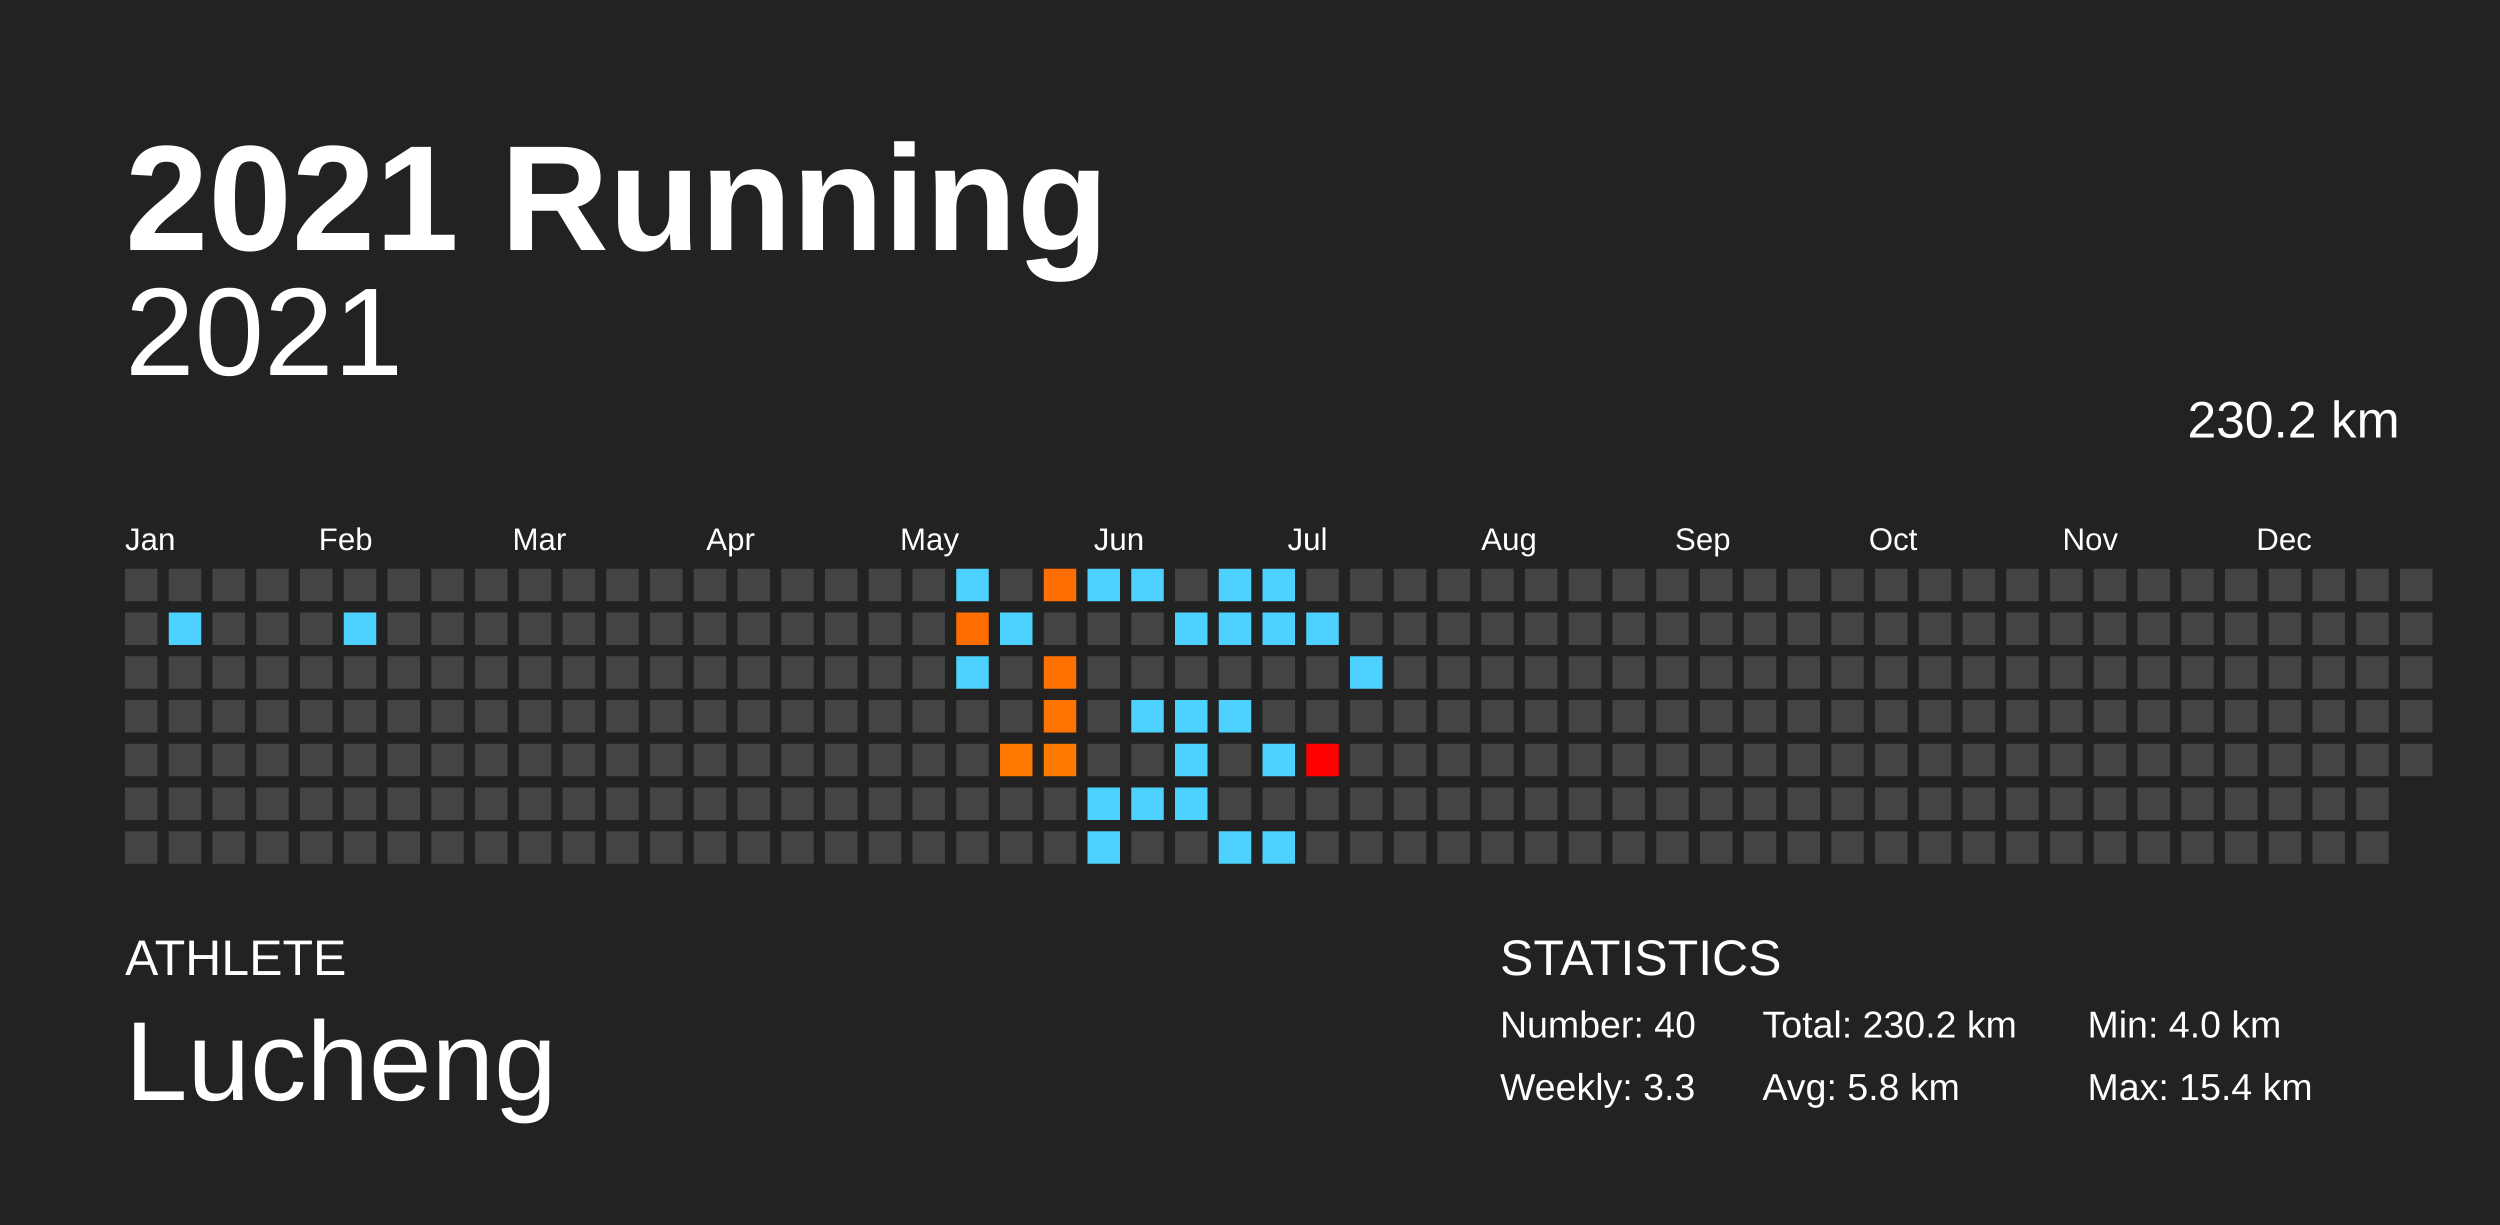
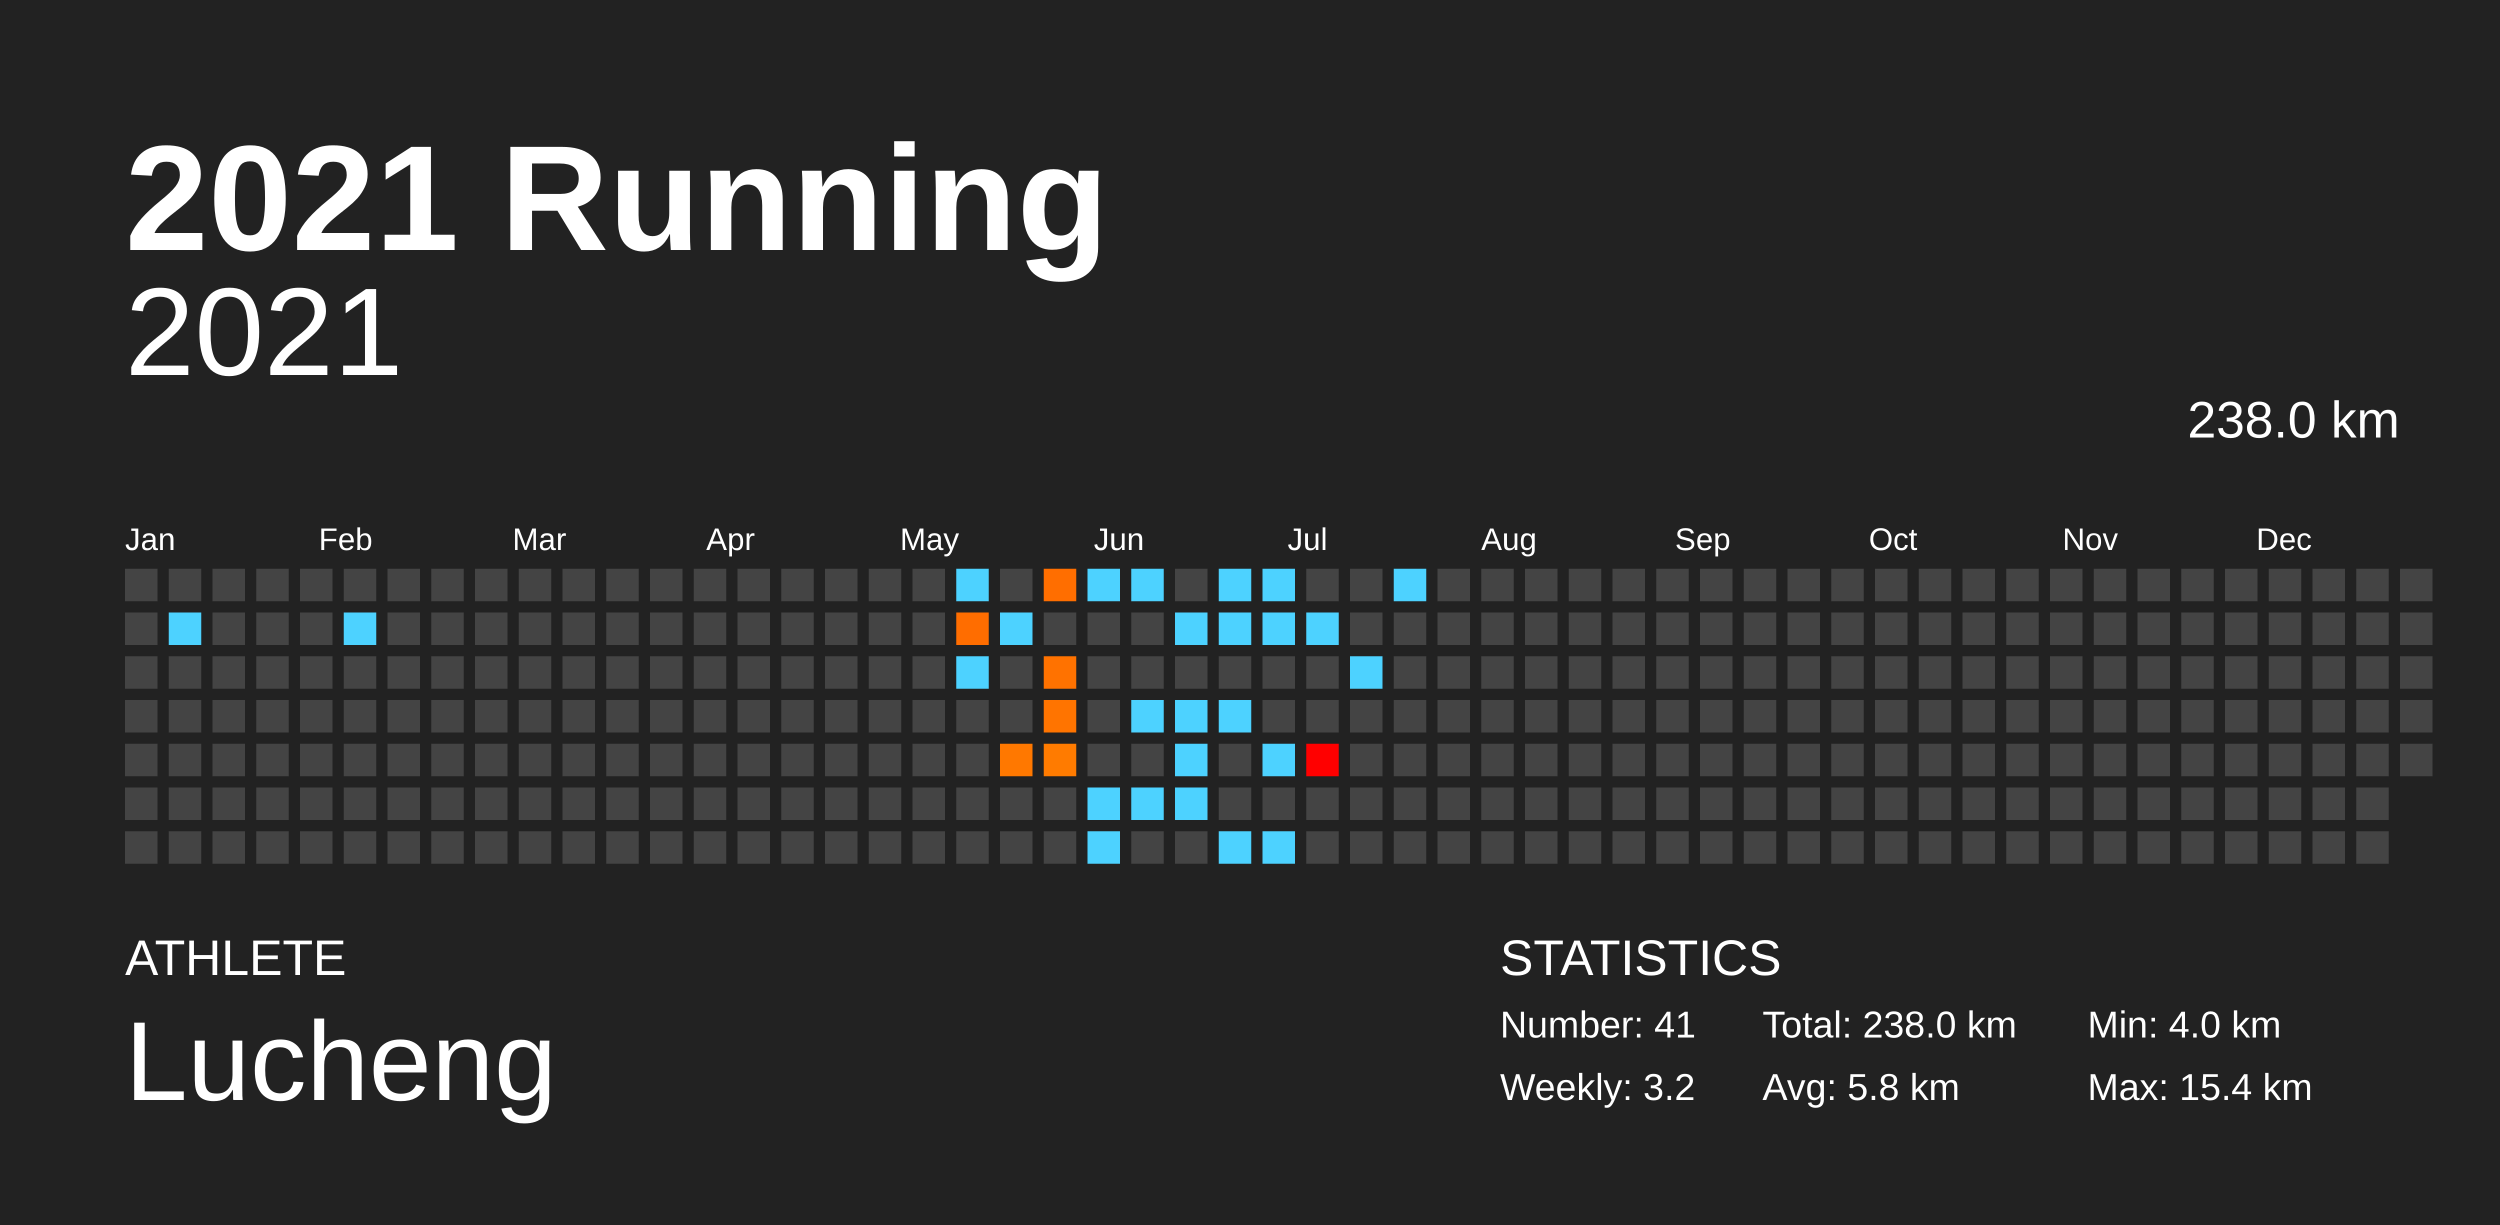
<svg xmlns="http://www.w3.org/2000/svg" baseProfile="full" height="98mm" version="1.1" viewBox="0,0,200,98" width="200mm">
  <defs />
  <rect fill="#222222" height="98" width="200" x="0" y="0" />
  <text fill="#FFFFFF" style="font-size:12px; font-family:Arial; font-weight:bold;" x="10" y="20">2021 Running</text>
  <text fill="#FFFFFF" style="font-size:4px; font-family:Arial" x="10" y="78">ATHLETE</text>
  <text fill="#FFFFFF" style="font-size:9px; font-family:Arial" x="10" y="88">Lucheng</text>
  <text fill="#FFFFFF" style="font-size:4px; font-family:Arial" x="120" y="78">STATISTICS</text>
-   <text fill="#FFFFFF" style="font-size:3px; font-family:Arial" x="120" y="83">Number: 40</text>
-   <text fill="#FFFFFF" style="font-size:3px; font-family:Arial" x="120" y="88">Weekly: 3.3</text>
-   <text fill="#FFFFFF" style="font-size:3px; font-family:Arial" x="141" y="83">Total: 230.2 km</text>
+   <text fill="#FFFFFF" style="font-size:3px; font-family:Arial" x="120" y="83">Number: 41</text>
+   <text fill="#FFFFFF" style="font-size:3px; font-family:Arial" x="120" y="88">Weekly: 3.2</text>
+   <text fill="#FFFFFF" style="font-size:3px; font-family:Arial" x="141" y="83">Total: 238.0 km</text>
  <text fill="#FFFFFF" style="font-size:3px; font-family:Arial" x="141" y="88">Avg: 5.8 km</text>
  <text fill="#FFFFFF" style="font-size:3px; font-family:Arial" x="167" y="83">Min: 4.0 km</text>
  <text fill="#FFFFFF" style="font-size:3px; font-family:Arial" x="167" y="88">Max: 15.4 km</text>
  <text alignment-baseline="hanging" fill="#FFFFFF" style="font-size:10.0px; font-family:Arial;" x="10" y="30">2021</text>
-   <text alignment-baseline="hanging" fill="#FFFFFF" style="font-size:4.125px; font-family:Arial;" x="175" y="35">230.2 km</text>
+   <text alignment-baseline="hanging" fill="#FFFFFF" style="font-size:4.125px; font-family:Arial;" x="175" y="35">238.0 km</text>
  <text fill="#FFFFFF" style="font-size:2.5px; font-family:Arial" x="10.0" y="44">Jan</text>
  <text fill="#FFFFFF" style="font-size:2.5px; font-family:Arial" x="25.5" y="44">Feb</text>
  <text fill="#FFFFFF" style="font-size:2.5px; font-family:Arial" x="41.0" y="44">Mar</text>
  <text fill="#FFFFFF" style="font-size:2.5px; font-family:Arial" x="56.5" y="44">Apr</text>
  <text fill="#FFFFFF" style="font-size:2.5px; font-family:Arial" x="72.0" y="44">May</text>
  <text fill="#FFFFFF" style="font-size:2.5px; font-family:Arial" x="87.5" y="44">Jun</text>
  <text fill="#FFFFFF" style="font-size:2.5px; font-family:Arial" x="103.0" y="44">Jul</text>
  <text fill="#FFFFFF" style="font-size:2.5px; font-family:Arial" x="118.5" y="44">Aug</text>
  <text fill="#FFFFFF" style="font-size:2.5px; font-family:Arial" x="134.0" y="44">Sep</text>
  <text fill="#FFFFFF" style="font-size:2.5px; font-family:Arial" x="149.5" y="44">Oct</text>
  <text fill="#FFFFFF" style="font-size:2.5px; font-family:Arial" x="165.0" y="44">Nov</text>
  <text fill="#FFFFFF" style="font-size:2.5px; font-family:Arial" x="180.5" y="44">Dec</text>
  <rect fill="#444444" height="2.6" width="2.6" x="10.0" y="45.5" />
  <rect fill="#444444" height="2.6" width="2.6" x="10.0" y="49.0" />
  <rect fill="#444444" height="2.6" width="2.6" x="10.0" y="52.5" />
  <rect fill="#444444" height="2.6" width="2.6" x="10.0" y="56.0" />
  <rect fill="#444444" height="2.6" width="2.6" x="10.0" y="59.5" />
  <rect fill="#444444" height="2.6" width="2.6" x="10.0" y="63.0" />
  <rect fill="#444444" height="2.6" width="2.6" x="10.0" y="66.5" />
  <rect fill="#444444" height="2.6" width="2.6" x="13.5" y="45.5" />
  <rect fill="#4dd2ff" height="2.6" width="2.6" x="13.5" y="49.0" />
  <rect fill="#444444" height="2.6" width="2.6" x="13.5" y="52.5" />
  <rect fill="#444444" height="2.6" width="2.6" x="13.5" y="56.0" />
  <rect fill="#444444" height="2.6" width="2.6" x="13.5" y="59.5" />
  <rect fill="#444444" height="2.6" width="2.6" x="13.5" y="63.0" />
  <rect fill="#444444" height="2.6" width="2.6" x="13.5" y="66.5" />
  <rect fill="#444444" height="2.6" width="2.6" x="17.0" y="45.5" />
  <rect fill="#444444" height="2.6" width="2.6" x="17.0" y="49.0" />
  <rect fill="#444444" height="2.6" width="2.6" x="17.0" y="52.5" />
  <rect fill="#444444" height="2.6" width="2.6" x="17.0" y="56.0" />
  <rect fill="#444444" height="2.6" width="2.6" x="17.0" y="59.5" />
  <rect fill="#444444" height="2.6" width="2.6" x="17.0" y="63.0" />
  <rect fill="#444444" height="2.6" width="2.6" x="17.0" y="66.5" />
  <rect fill="#444444" height="2.6" width="2.6" x="20.5" y="45.5" />
  <rect fill="#444444" height="2.6" width="2.6" x="20.5" y="49.0" />
  <rect fill="#444444" height="2.6" width="2.6" x="20.5" y="52.5" />
  <rect fill="#444444" height="2.6" width="2.6" x="20.5" y="56.0" />
  <rect fill="#444444" height="2.6" width="2.6" x="20.5" y="59.5" />
  <rect fill="#444444" height="2.6" width="2.6" x="20.5" y="63.0" />
  <rect fill="#444444" height="2.6" width="2.6" x="20.5" y="66.5" />
  <rect fill="#444444" height="2.6" width="2.6" x="24.0" y="45.5" />
  <rect fill="#444444" height="2.6" width="2.6" x="24.0" y="49.0" />
  <rect fill="#444444" height="2.6" width="2.6" x="24.0" y="52.5" />
  <rect fill="#444444" height="2.6" width="2.6" x="24.0" y="56.0" />
  <rect fill="#444444" height="2.6" width="2.6" x="24.0" y="59.5" />
  <rect fill="#444444" height="2.6" width="2.6" x="24.0" y="63.0" />
  <rect fill="#444444" height="2.6" width="2.6" x="24.0" y="66.5" />
  <rect fill="#444444" height="2.6" width="2.6" x="27.5" y="45.5" />
  <rect fill="#4dd2ff" height="2.6" width="2.6" x="27.5" y="49.0" />
  <rect fill="#444444" height="2.6" width="2.6" x="27.5" y="52.5" />
  <rect fill="#444444" height="2.6" width="2.6" x="27.5" y="56.0" />
  <rect fill="#444444" height="2.6" width="2.6" x="27.5" y="59.5" />
  <rect fill="#444444" height="2.6" width="2.6" x="27.5" y="63.0" />
  <rect fill="#444444" height="2.6" width="2.6" x="27.5" y="66.5" />
  <rect fill="#444444" height="2.6" width="2.6" x="31.0" y="45.5" />
  <rect fill="#444444" height="2.6" width="2.6" x="31.0" y="49.0" />
  <rect fill="#444444" height="2.6" width="2.6" x="31.0" y="52.5" />
  <rect fill="#444444" height="2.6" width="2.6" x="31.0" y="56.0" />
  <rect fill="#444444" height="2.6" width="2.6" x="31.0" y="59.5" />
  <rect fill="#444444" height="2.6" width="2.6" x="31.0" y="63.0" />
  <rect fill="#444444" height="2.6" width="2.6" x="31.0" y="66.5" />
  <rect fill="#444444" height="2.6" width="2.6" x="34.5" y="45.5" />
  <rect fill="#444444" height="2.6" width="2.6" x="34.5" y="49.0" />
  <rect fill="#444444" height="2.6" width="2.6" x="34.5" y="52.5" />
  <rect fill="#444444" height="2.6" width="2.6" x="34.5" y="56.0" />
  <rect fill="#444444" height="2.6" width="2.6" x="34.5" y="59.5" />
  <rect fill="#444444" height="2.6" width="2.6" x="34.5" y="63.0" />
  <rect fill="#444444" height="2.6" width="2.6" x="34.5" y="66.5" />
  <rect fill="#444444" height="2.6" width="2.6" x="38.0" y="45.5" />
  <rect fill="#444444" height="2.6" width="2.6" x="38.0" y="49.0" />
  <rect fill="#444444" height="2.6" width="2.6" x="38.0" y="52.5" />
  <rect fill="#444444" height="2.6" width="2.6" x="38.0" y="56.0" />
  <rect fill="#444444" height="2.6" width="2.6" x="38.0" y="59.5" />
  <rect fill="#444444" height="2.6" width="2.6" x="38.0" y="63.0" />
  <rect fill="#444444" height="2.6" width="2.6" x="38.0" y="66.5" />
  <rect fill="#444444" height="2.6" width="2.6" x="41.5" y="45.5" />
  <rect fill="#444444" height="2.6" width="2.6" x="41.5" y="49.0" />
  <rect fill="#444444" height="2.6" width="2.6" x="41.5" y="52.5" />
  <rect fill="#444444" height="2.6" width="2.6" x="41.5" y="56.0" />
  <rect fill="#444444" height="2.6" width="2.6" x="41.5" y="59.5" />
  <rect fill="#444444" height="2.6" width="2.6" x="41.5" y="63.0" />
  <rect fill="#444444" height="2.6" width="2.6" x="41.5" y="66.5" />
  <rect fill="#444444" height="2.6" width="2.6" x="45.0" y="45.5" />
  <rect fill="#444444" height="2.6" width="2.6" x="45.0" y="49.0" />
  <rect fill="#444444" height="2.6" width="2.6" x="45.0" y="52.5" />
  <rect fill="#444444" height="2.6" width="2.6" x="45.0" y="56.0" />
  <rect fill="#444444" height="2.6" width="2.6" x="45.0" y="59.5" />
  <rect fill="#444444" height="2.6" width="2.6" x="45.0" y="63.0" />
  <rect fill="#444444" height="2.6" width="2.6" x="45.0" y="66.5" />
  <rect fill="#444444" height="2.6" width="2.6" x="48.5" y="45.5" />
  <rect fill="#444444" height="2.6" width="2.6" x="48.5" y="49.0" />
  <rect fill="#444444" height="2.6" width="2.6" x="48.5" y="52.5" />
  <rect fill="#444444" height="2.6" width="2.6" x="48.5" y="56.0" />
  <rect fill="#444444" height="2.6" width="2.6" x="48.5" y="59.5" />
  <rect fill="#444444" height="2.6" width="2.6" x="48.5" y="63.0" />
  <rect fill="#444444" height="2.6" width="2.6" x="48.5" y="66.5" />
  <rect fill="#444444" height="2.6" width="2.6" x="52.0" y="45.5" />
  <rect fill="#444444" height="2.6" width="2.6" x="52.0" y="49.0" />
  <rect fill="#444444" height="2.6" width="2.6" x="52.0" y="52.5" />
  <rect fill="#444444" height="2.6" width="2.6" x="52.0" y="56.0" />
  <rect fill="#444444" height="2.6" width="2.6" x="52.0" y="59.5" />
  <rect fill="#444444" height="2.6" width="2.6" x="52.0" y="63.0" />
  <rect fill="#444444" height="2.6" width="2.6" x="52.0" y="66.5" />
  <rect fill="#444444" height="2.6" width="2.6" x="55.5" y="45.5" />
  <rect fill="#444444" height="2.6" width="2.6" x="55.5" y="49.0" />
  <rect fill="#444444" height="2.6" width="2.6" x="55.5" y="52.5" />
  <rect fill="#444444" height="2.6" width="2.6" x="55.5" y="56.0" />
  <rect fill="#444444" height="2.6" width="2.6" x="55.5" y="59.5" />
  <rect fill="#444444" height="2.6" width="2.6" x="55.5" y="63.0" />
  <rect fill="#444444" height="2.6" width="2.6" x="55.5" y="66.5" />
  <rect fill="#444444" height="2.6" width="2.6" x="59.0" y="45.5" />
  <rect fill="#444444" height="2.6" width="2.6" x="59.0" y="49.0" />
  <rect fill="#444444" height="2.6" width="2.6" x="59.0" y="52.5" />
  <rect fill="#444444" height="2.6" width="2.6" x="59.0" y="56.0" />
  <rect fill="#444444" height="2.6" width="2.6" x="59.0" y="59.5" />
  <rect fill="#444444" height="2.6" width="2.6" x="59.0" y="63.0" />
  <rect fill="#444444" height="2.6" width="2.6" x="59.0" y="66.5" />
  <rect fill="#444444" height="2.6" width="2.6" x="62.5" y="45.5" />
  <rect fill="#444444" height="2.6" width="2.6" x="62.5" y="49.0" />
  <rect fill="#444444" height="2.6" width="2.6" x="62.5" y="52.5" />
  <rect fill="#444444" height="2.6" width="2.6" x="62.5" y="56.0" />
  <rect fill="#444444" height="2.6" width="2.6" x="62.5" y="59.5" />
  <rect fill="#444444" height="2.6" width="2.6" x="62.5" y="63.0" />
  <rect fill="#444444" height="2.6" width="2.6" x="62.5" y="66.5" />
  <rect fill="#444444" height="2.6" width="2.6" x="66.0" y="45.5" />
  <rect fill="#444444" height="2.6" width="2.6" x="66.0" y="49.0" />
  <rect fill="#444444" height="2.6" width="2.6" x="66.0" y="52.5" />
  <rect fill="#444444" height="2.6" width="2.6" x="66.0" y="56.0" />
  <rect fill="#444444" height="2.6" width="2.6" x="66.0" y="59.5" />
  <rect fill="#444444" height="2.6" width="2.6" x="66.0" y="63.0" />
  <rect fill="#444444" height="2.6" width="2.6" x="66.0" y="66.5" />
  <rect fill="#444444" height="2.6" width="2.6" x="69.5" y="45.5" />
  <rect fill="#444444" height="2.6" width="2.6" x="69.5" y="49.0" />
  <rect fill="#444444" height="2.6" width="2.6" x="69.5" y="52.5" />
  <rect fill="#444444" height="2.6" width="2.6" x="69.5" y="56.0" />
  <rect fill="#444444" height="2.6" width="2.6" x="69.5" y="59.5" />
  <rect fill="#444444" height="2.6" width="2.6" x="69.5" y="63.0" />
  <rect fill="#444444" height="2.6" width="2.6" x="69.5" y="66.5" />
  <rect fill="#444444" height="2.6" width="2.6" x="73.0" y="45.5" />
  <rect fill="#444444" height="2.6" width="2.6" x="73.0" y="49.0" />
  <rect fill="#444444" height="2.6" width="2.6" x="73.0" y="52.5" />
  <rect fill="#444444" height="2.6" width="2.6" x="73.0" y="56.0" />
  <rect fill="#444444" height="2.6" width="2.6" x="73.0" y="59.5" />
  <rect fill="#444444" height="2.6" width="2.6" x="73.0" y="63.0" />
  <rect fill="#444444" height="2.6" width="2.6" x="73.0" y="66.5" />
  <rect fill="#4dd2ff" height="2.6" width="2.6" x="76.5" y="45.5" />
  <rect fill="#ff6d00" height="2.6" width="2.6" x="76.5" y="49.0" />
  <rect fill="#4dd2ff" height="2.6" width="2.6" x="76.5" y="52.5" />
  <rect fill="#444444" height="2.6" width="2.6" x="76.5" y="56.0" />
  <rect fill="#444444" height="2.6" width="2.6" x="76.5" y="59.5" />
  <rect fill="#444444" height="2.6" width="2.6" x="76.5" y="63.0" />
  <rect fill="#444444" height="2.6" width="2.6" x="76.5" y="66.5" />
  <rect fill="#444444" height="2.6" width="2.6" x="80.0" y="45.5" />
  <rect fill="#4dd2ff" height="2.6" width="2.6" x="80.0" y="49.0" />
  <rect fill="#444444" height="2.6" width="2.6" x="80.0" y="52.5" />
  <rect fill="#444444" height="2.6" width="2.6" x="80.0" y="56.0" />
  <rect fill="#ff7800" height="2.6" width="2.6" x="80.0" y="59.5" />
  <rect fill="#444444" height="2.6" width="2.6" x="80.0" y="63.0" />
  <rect fill="#444444" height="2.6" width="2.6" x="80.0" y="66.5" />
  <rect fill="#ff6e00" height="2.6" width="2.6" x="83.5" y="45.5" />
  <rect fill="#444444" height="2.6" width="2.6" x="83.5" y="49.0" />
  <rect fill="#ff7200" height="2.6" width="2.6" x="83.5" y="52.5" />
  <rect fill="#ff7400" height="2.6" width="2.6" x="83.5" y="56.0" />
  <rect fill="#ff7b00" height="2.6" width="2.6" x="83.5" y="59.5" />
  <rect fill="#444444" height="2.6" width="2.6" x="83.5" y="63.0" />
  <rect fill="#444444" height="2.6" width="2.6" x="83.5" y="66.5" />
  <rect fill="#4dd2ff" height="2.6" width="2.6" x="87.0" y="45.5" />
  <rect fill="#444444" height="2.6" width="2.6" x="87.0" y="49.0" />
  <rect fill="#444444" height="2.6" width="2.6" x="87.0" y="52.5" />
  <rect fill="#444444" height="2.6" width="2.6" x="87.0" y="56.0" />
  <rect fill="#444444" height="2.6" width="2.6" x="87.0" y="59.5" />
  <rect fill="#4dd2ff" height="2.6" width="2.6" x="87.0" y="63.0" />
  <rect fill="#4dd2ff" height="2.6" width="2.6" x="87.0" y="66.5" />
  <rect fill="#4dd2ff" height="2.6" width="2.6" x="90.5" y="45.5" />
  <rect fill="#444444" height="2.6" width="2.6" x="90.5" y="49.0" />
  <rect fill="#444444" height="2.6" width="2.6" x="90.5" y="52.5" />
  <rect fill="#4dd2ff" height="2.6" width="2.6" x="90.5" y="56.0" />
  <rect fill="#444444" height="2.6" width="2.6" x="90.5" y="59.5" />
  <rect fill="#4dd2ff" height="2.6" width="2.6" x="90.5" y="63.0" />
  <rect fill="#444444" height="2.6" width="2.6" x="90.5" y="66.5" />
  <rect fill="#444444" height="2.6" width="2.6" x="94.0" y="45.5" />
  <rect fill="#4dd2ff" height="2.6" width="2.6" x="94.0" y="49.0" />
  <rect fill="#444444" height="2.6" width="2.6" x="94.0" y="52.5" />
  <rect fill="#4dd2ff" height="2.6" width="2.6" x="94.0" y="56.0" />
  <rect fill="#4dd2ff" height="2.6" width="2.6" x="94.0" y="59.5" />
  <rect fill="#4dd2ff" height="2.6" width="2.6" x="94.0" y="63.0" />
  <rect fill="#444444" height="2.6" width="2.6" x="94.0" y="66.5" />
  <rect fill="#4dd2ff" height="2.6" width="2.6" x="97.5" y="45.5" />
  <rect fill="#4dd2ff" height="2.6" width="2.6" x="97.5" y="49.0" />
  <rect fill="#444444" height="2.6" width="2.6" x="97.5" y="52.5" />
  <rect fill="#4dd2ff" height="2.6" width="2.6" x="97.5" y="56.0" />
  <rect fill="#444444" height="2.6" width="2.6" x="97.5" y="59.5" />
  <rect fill="#444444" height="2.6" width="2.6" x="97.5" y="63.0" />
  <rect fill="#4dd2ff" height="2.6" width="2.6" x="97.5" y="66.5" />
  <rect fill="#4dd2ff" height="2.6" width="2.6" x="101.0" y="45.5" />
  <rect fill="#4dd2ff" height="2.6" width="2.6" x="101.0" y="49.0" />
  <rect fill="#444444" height="2.6" width="2.6" x="101.0" y="52.5" />
  <rect fill="#444444" height="2.6" width="2.6" x="101.0" y="56.0" />
  <rect fill="#4dd2ff" height="2.6" width="2.6" x="101.0" y="59.5" />
  <rect fill="#444444" height="2.6" width="2.6" x="101.0" y="63.0" />
  <rect fill="#4dd2ff" height="2.6" width="2.6" x="101.0" y="66.5" />
  <rect fill="#444444" height="2.6" width="2.6" x="104.5" y="45.5" />
  <rect fill="#4dd2ff" height="2.6" width="2.6" x="104.5" y="49.0" />
  <rect fill="#444444" height="2.6" width="2.6" x="104.5" y="52.5" />
  <rect fill="#444444" height="2.6" width="2.6" x="104.5" y="56.0" />
  <rect fill="#ff0000" height="2.6" width="2.6" x="104.5" y="59.5" />
  <rect fill="#444444" height="2.6" width="2.6" x="104.5" y="63.0" />
  <rect fill="#444444" height="2.6" width="2.6" x="104.5" y="66.5" />
  <rect fill="#444444" height="2.6" width="2.6" x="108.0" y="45.5" />
  <rect fill="#444444" height="2.6" width="2.6" x="108.0" y="49.0" />
  <rect fill="#4dd2ff" height="2.6" width="2.6" x="108.0" y="52.5" />
  <rect fill="#444444" height="2.6" width="2.6" x="108.0" y="56.0" />
  <rect fill="#444444" height="2.6" width="2.6" x="108.0" y="59.5" />
  <rect fill="#444444" height="2.6" width="2.6" x="108.0" y="63.0" />
  <rect fill="#444444" height="2.6" width="2.6" x="108.0" y="66.5" />
-   <rect fill="#444444" height="2.6" width="2.6" x="111.5" y="45.5" />
+   <rect fill="#4dd2ff" height="2.6" width="2.6" x="111.5" y="45.5" />
  <rect fill="#444444" height="2.6" width="2.6" x="111.5" y="49.0" />
  <rect fill="#444444" height="2.6" width="2.6" x="111.5" y="52.5" />
  <rect fill="#444444" height="2.6" width="2.6" x="111.5" y="56.0" />
  <rect fill="#444444" height="2.6" width="2.6" x="111.5" y="59.5" />
  <rect fill="#444444" height="2.6" width="2.6" x="111.5" y="63.0" />
  <rect fill="#444444" height="2.6" width="2.6" x="111.5" y="66.5" />
  <rect fill="#444444" height="2.6" width="2.6" x="115.0" y="45.5" />
  <rect fill="#444444" height="2.6" width="2.6" x="115.0" y="49.0" />
  <rect fill="#444444" height="2.6" width="2.6" x="115.0" y="52.5" />
  <rect fill="#444444" height="2.6" width="2.6" x="115.0" y="56.0" />
  <rect fill="#444444" height="2.6" width="2.6" x="115.0" y="59.5" />
  <rect fill="#444444" height="2.6" width="2.6" x="115.0" y="63.0" />
  <rect fill="#444444" height="2.6" width="2.6" x="115.0" y="66.5" />
  <rect fill="#444444" height="2.6" width="2.6" x="118.5" y="45.5" />
  <rect fill="#444444" height="2.6" width="2.6" x="118.5" y="49.0" />
  <rect fill="#444444" height="2.6" width="2.6" x="118.5" y="52.5" />
  <rect fill="#444444" height="2.6" width="2.6" x="118.5" y="56.0" />
  <rect fill="#444444" height="2.6" width="2.6" x="118.5" y="59.5" />
  <rect fill="#444444" height="2.6" width="2.6" x="118.5" y="63.0" />
  <rect fill="#444444" height="2.6" width="2.6" x="118.5" y="66.5" />
  <rect fill="#444444" height="2.6" width="2.6" x="122.0" y="45.5" />
  <rect fill="#444444" height="2.6" width="2.6" x="122.0" y="49.0" />
  <rect fill="#444444" height="2.6" width="2.6" x="122.0" y="52.5" />
  <rect fill="#444444" height="2.6" width="2.6" x="122.0" y="56.0" />
  <rect fill="#444444" height="2.6" width="2.6" x="122.0" y="59.5" />
  <rect fill="#444444" height="2.6" width="2.6" x="122.0" y="63.0" />
  <rect fill="#444444" height="2.6" width="2.6" x="122.0" y="66.5" />
  <rect fill="#444444" height="2.6" width="2.6" x="125.5" y="45.5" />
  <rect fill="#444444" height="2.6" width="2.6" x="125.5" y="49.0" />
  <rect fill="#444444" height="2.6" width="2.6" x="125.5" y="52.5" />
  <rect fill="#444444" height="2.6" width="2.6" x="125.5" y="56.0" />
  <rect fill="#444444" height="2.6" width="2.6" x="125.5" y="59.5" />
  <rect fill="#444444" height="2.6" width="2.6" x="125.5" y="63.0" />
  <rect fill="#444444" height="2.6" width="2.6" x="125.5" y="66.5" />
  <rect fill="#444444" height="2.6" width="2.6" x="129.0" y="45.5" />
  <rect fill="#444444" height="2.6" width="2.6" x="129.0" y="49.0" />
  <rect fill="#444444" height="2.6" width="2.6" x="129.0" y="52.5" />
  <rect fill="#444444" height="2.6" width="2.6" x="129.0" y="56.0" />
  <rect fill="#444444" height="2.6" width="2.6" x="129.0" y="59.5" />
  <rect fill="#444444" height="2.6" width="2.6" x="129.0" y="63.0" />
  <rect fill="#444444" height="2.6" width="2.6" x="129.0" y="66.5" />
  <rect fill="#444444" height="2.6" width="2.6" x="132.5" y="45.5" />
  <rect fill="#444444" height="2.6" width="2.6" x="132.5" y="49.0" />
  <rect fill="#444444" height="2.6" width="2.6" x="132.5" y="52.5" />
  <rect fill="#444444" height="2.6" width="2.6" x="132.5" y="56.0" />
  <rect fill="#444444" height="2.6" width="2.6" x="132.5" y="59.5" />
  <rect fill="#444444" height="2.6" width="2.6" x="132.5" y="63.0" />
  <rect fill="#444444" height="2.6" width="2.6" x="132.5" y="66.5" />
  <rect fill="#444444" height="2.6" width="2.6" x="136.0" y="45.5" />
  <rect fill="#444444" height="2.6" width="2.6" x="136.0" y="49.0" />
  <rect fill="#444444" height="2.6" width="2.6" x="136.0" y="52.5" />
  <rect fill="#444444" height="2.6" width="2.6" x="136.0" y="56.0" />
  <rect fill="#444444" height="2.6" width="2.6" x="136.0" y="59.5" />
  <rect fill="#444444" height="2.6" width="2.6" x="136.0" y="63.0" />
  <rect fill="#444444" height="2.6" width="2.6" x="136.0" y="66.5" />
  <rect fill="#444444" height="2.6" width="2.6" x="139.5" y="45.5" />
  <rect fill="#444444" height="2.6" width="2.6" x="139.5" y="49.0" />
  <rect fill="#444444" height="2.6" width="2.6" x="139.5" y="52.5" />
  <rect fill="#444444" height="2.6" width="2.6" x="139.5" y="56.0" />
  <rect fill="#444444" height="2.6" width="2.6" x="139.5" y="59.5" />
  <rect fill="#444444" height="2.6" width="2.6" x="139.5" y="63.0" />
  <rect fill="#444444" height="2.6" width="2.6" x="139.5" y="66.5" />
  <rect fill="#444444" height="2.6" width="2.6" x="143.0" y="45.5" />
  <rect fill="#444444" height="2.6" width="2.6" x="143.0" y="49.0" />
  <rect fill="#444444" height="2.6" width="2.6" x="143.0" y="52.5" />
  <rect fill="#444444" height="2.6" width="2.6" x="143.0" y="56.0" />
  <rect fill="#444444" height="2.6" width="2.6" x="143.0" y="59.5" />
  <rect fill="#444444" height="2.6" width="2.6" x="143.0" y="63.0" />
  <rect fill="#444444" height="2.6" width="2.6" x="143.0" y="66.5" />
  <rect fill="#444444" height="2.6" width="2.6" x="146.5" y="45.5" />
  <rect fill="#444444" height="2.6" width="2.6" x="146.5" y="49.0" />
  <rect fill="#444444" height="2.6" width="2.6" x="146.5" y="52.5" />
  <rect fill="#444444" height="2.6" width="2.6" x="146.5" y="56.0" />
  <rect fill="#444444" height="2.6" width="2.6" x="146.5" y="59.5" />
  <rect fill="#444444" height="2.6" width="2.6" x="146.5" y="63.0" />
  <rect fill="#444444" height="2.6" width="2.6" x="146.5" y="66.5" />
  <rect fill="#444444" height="2.6" width="2.6" x="150.0" y="45.5" />
  <rect fill="#444444" height="2.6" width="2.6" x="150.0" y="49.0" />
  <rect fill="#444444" height="2.6" width="2.6" x="150.0" y="52.5" />
  <rect fill="#444444" height="2.6" width="2.6" x="150.0" y="56.0" />
  <rect fill="#444444" height="2.6" width="2.6" x="150.0" y="59.5" />
  <rect fill="#444444" height="2.6" width="2.6" x="150.0" y="63.0" />
  <rect fill="#444444" height="2.6" width="2.6" x="150.0" y="66.5" />
  <rect fill="#444444" height="2.6" width="2.6" x="153.5" y="45.5" />
  <rect fill="#444444" height="2.6" width="2.6" x="153.5" y="49.0" />
  <rect fill="#444444" height="2.6" width="2.6" x="153.5" y="52.5" />
  <rect fill="#444444" height="2.6" width="2.6" x="153.5" y="56.0" />
  <rect fill="#444444" height="2.6" width="2.6" x="153.5" y="59.5" />
  <rect fill="#444444" height="2.6" width="2.6" x="153.5" y="63.0" />
  <rect fill="#444444" height="2.6" width="2.6" x="153.5" y="66.5" />
  <rect fill="#444444" height="2.6" width="2.6" x="157.0" y="45.5" />
  <rect fill="#444444" height="2.6" width="2.6" x="157.0" y="49.0" />
  <rect fill="#444444" height="2.6" width="2.6" x="157.0" y="52.5" />
  <rect fill="#444444" height="2.6" width="2.6" x="157.0" y="56.0" />
  <rect fill="#444444" height="2.6" width="2.6" x="157.0" y="59.5" />
  <rect fill="#444444" height="2.6" width="2.6" x="157.0" y="63.0" />
  <rect fill="#444444" height="2.6" width="2.6" x="157.0" y="66.5" />
  <rect fill="#444444" height="2.6" width="2.6" x="160.5" y="45.5" />
  <rect fill="#444444" height="2.6" width="2.6" x="160.5" y="49.0" />
  <rect fill="#444444" height="2.6" width="2.6" x="160.5" y="52.5" />
  <rect fill="#444444" height="2.6" width="2.6" x="160.5" y="56.0" />
  <rect fill="#444444" height="2.6" width="2.6" x="160.5" y="59.5" />
  <rect fill="#444444" height="2.6" width="2.6" x="160.5" y="63.0" />
  <rect fill="#444444" height="2.6" width="2.6" x="160.5" y="66.5" />
  <rect fill="#444444" height="2.6" width="2.6" x="164.0" y="45.5" />
  <rect fill="#444444" height="2.6" width="2.6" x="164.0" y="49.0" />
  <rect fill="#444444" height="2.6" width="2.6" x="164.0" y="52.5" />
  <rect fill="#444444" height="2.6" width="2.6" x="164.0" y="56.0" />
  <rect fill="#444444" height="2.6" width="2.6" x="164.0" y="59.5" />
  <rect fill="#444444" height="2.6" width="2.6" x="164.0" y="63.0" />
  <rect fill="#444444" height="2.6" width="2.6" x="164.0" y="66.5" />
  <rect fill="#444444" height="2.6" width="2.6" x="167.5" y="45.5" />
  <rect fill="#444444" height="2.6" width="2.6" x="167.5" y="49.0" />
  <rect fill="#444444" height="2.6" width="2.6" x="167.5" y="52.5" />
  <rect fill="#444444" height="2.6" width="2.6" x="167.5" y="56.0" />
  <rect fill="#444444" height="2.6" width="2.6" x="167.5" y="59.5" />
  <rect fill="#444444" height="2.6" width="2.6" x="167.5" y="63.0" />
  <rect fill="#444444" height="2.6" width="2.6" x="167.5" y="66.5" />
  <rect fill="#444444" height="2.6" width="2.6" x="171.0" y="45.5" />
  <rect fill="#444444" height="2.6" width="2.6" x="171.0" y="49.0" />
  <rect fill="#444444" height="2.6" width="2.6" x="171.0" y="52.5" />
  <rect fill="#444444" height="2.6" width="2.6" x="171.0" y="56.0" />
  <rect fill="#444444" height="2.6" width="2.6" x="171.0" y="59.5" />
  <rect fill="#444444" height="2.6" width="2.6" x="171.0" y="63.0" />
  <rect fill="#444444" height="2.6" width="2.6" x="171.0" y="66.5" />
  <rect fill="#444444" height="2.6" width="2.6" x="174.5" y="45.5" />
  <rect fill="#444444" height="2.6" width="2.6" x="174.5" y="49.0" />
  <rect fill="#444444" height="2.6" width="2.6" x="174.5" y="52.5" />
  <rect fill="#444444" height="2.6" width="2.6" x="174.5" y="56.0" />
  <rect fill="#444444" height="2.6" width="2.6" x="174.5" y="59.5" />
  <rect fill="#444444" height="2.6" width="2.6" x="174.5" y="63.0" />
  <rect fill="#444444" height="2.6" width="2.6" x="174.5" y="66.5" />
  <rect fill="#444444" height="2.6" width="2.6" x="178.0" y="45.5" />
  <rect fill="#444444" height="2.6" width="2.6" x="178.0" y="49.0" />
  <rect fill="#444444" height="2.6" width="2.6" x="178.0" y="52.5" />
  <rect fill="#444444" height="2.6" width="2.6" x="178.0" y="56.0" />
  <rect fill="#444444" height="2.6" width="2.6" x="178.0" y="59.5" />
  <rect fill="#444444" height="2.6" width="2.6" x="178.0" y="63.0" />
  <rect fill="#444444" height="2.6" width="2.6" x="178.0" y="66.5" />
  <rect fill="#444444" height="2.6" width="2.6" x="181.5" y="45.5" />
  <rect fill="#444444" height="2.6" width="2.6" x="181.5" y="49.0" />
  <rect fill="#444444" height="2.6" width="2.6" x="181.5" y="52.5" />
  <rect fill="#444444" height="2.6" width="2.6" x="181.5" y="56.0" />
  <rect fill="#444444" height="2.6" width="2.6" x="181.5" y="59.5" />
  <rect fill="#444444" height="2.6" width="2.6" x="181.5" y="63.0" />
  <rect fill="#444444" height="2.6" width="2.6" x="181.5" y="66.5" />
  <rect fill="#444444" height="2.6" width="2.6" x="185.0" y="45.5" />
  <rect fill="#444444" height="2.6" width="2.6" x="185.0" y="49.0" />
  <rect fill="#444444" height="2.6" width="2.6" x="185.0" y="52.5" />
  <rect fill="#444444" height="2.6" width="2.6" x="185.0" y="56.0" />
  <rect fill="#444444" height="2.6" width="2.6" x="185.0" y="59.5" />
  <rect fill="#444444" height="2.6" width="2.6" x="185.0" y="63.0" />
  <rect fill="#444444" height="2.6" width="2.6" x="185.0" y="66.5" />
  <rect fill="#444444" height="2.6" width="2.6" x="188.5" y="45.5" />
  <rect fill="#444444" height="2.6" width="2.6" x="188.5" y="49.0" />
  <rect fill="#444444" height="2.6" width="2.6" x="188.5" y="52.5" />
  <rect fill="#444444" height="2.6" width="2.6" x="188.5" y="56.0" />
  <rect fill="#444444" height="2.6" width="2.6" x="188.5" y="59.5" />
  <rect fill="#444444" height="2.6" width="2.6" x="188.5" y="63.0" />
  <rect fill="#444444" height="2.6" width="2.6" x="188.5" y="66.5" />
  <rect fill="#444444" height="2.6" width="2.6" x="192.0" y="45.5" />
  <rect fill="#444444" height="2.6" width="2.6" x="192.0" y="49.0" />
  <rect fill="#444444" height="2.6" width="2.6" x="192.0" y="52.5" />
  <rect fill="#444444" height="2.6" width="2.6" x="192.0" y="56.0" />
  <rect fill="#444444" height="2.6" width="2.6" x="192.0" y="59.5" />
</svg>
